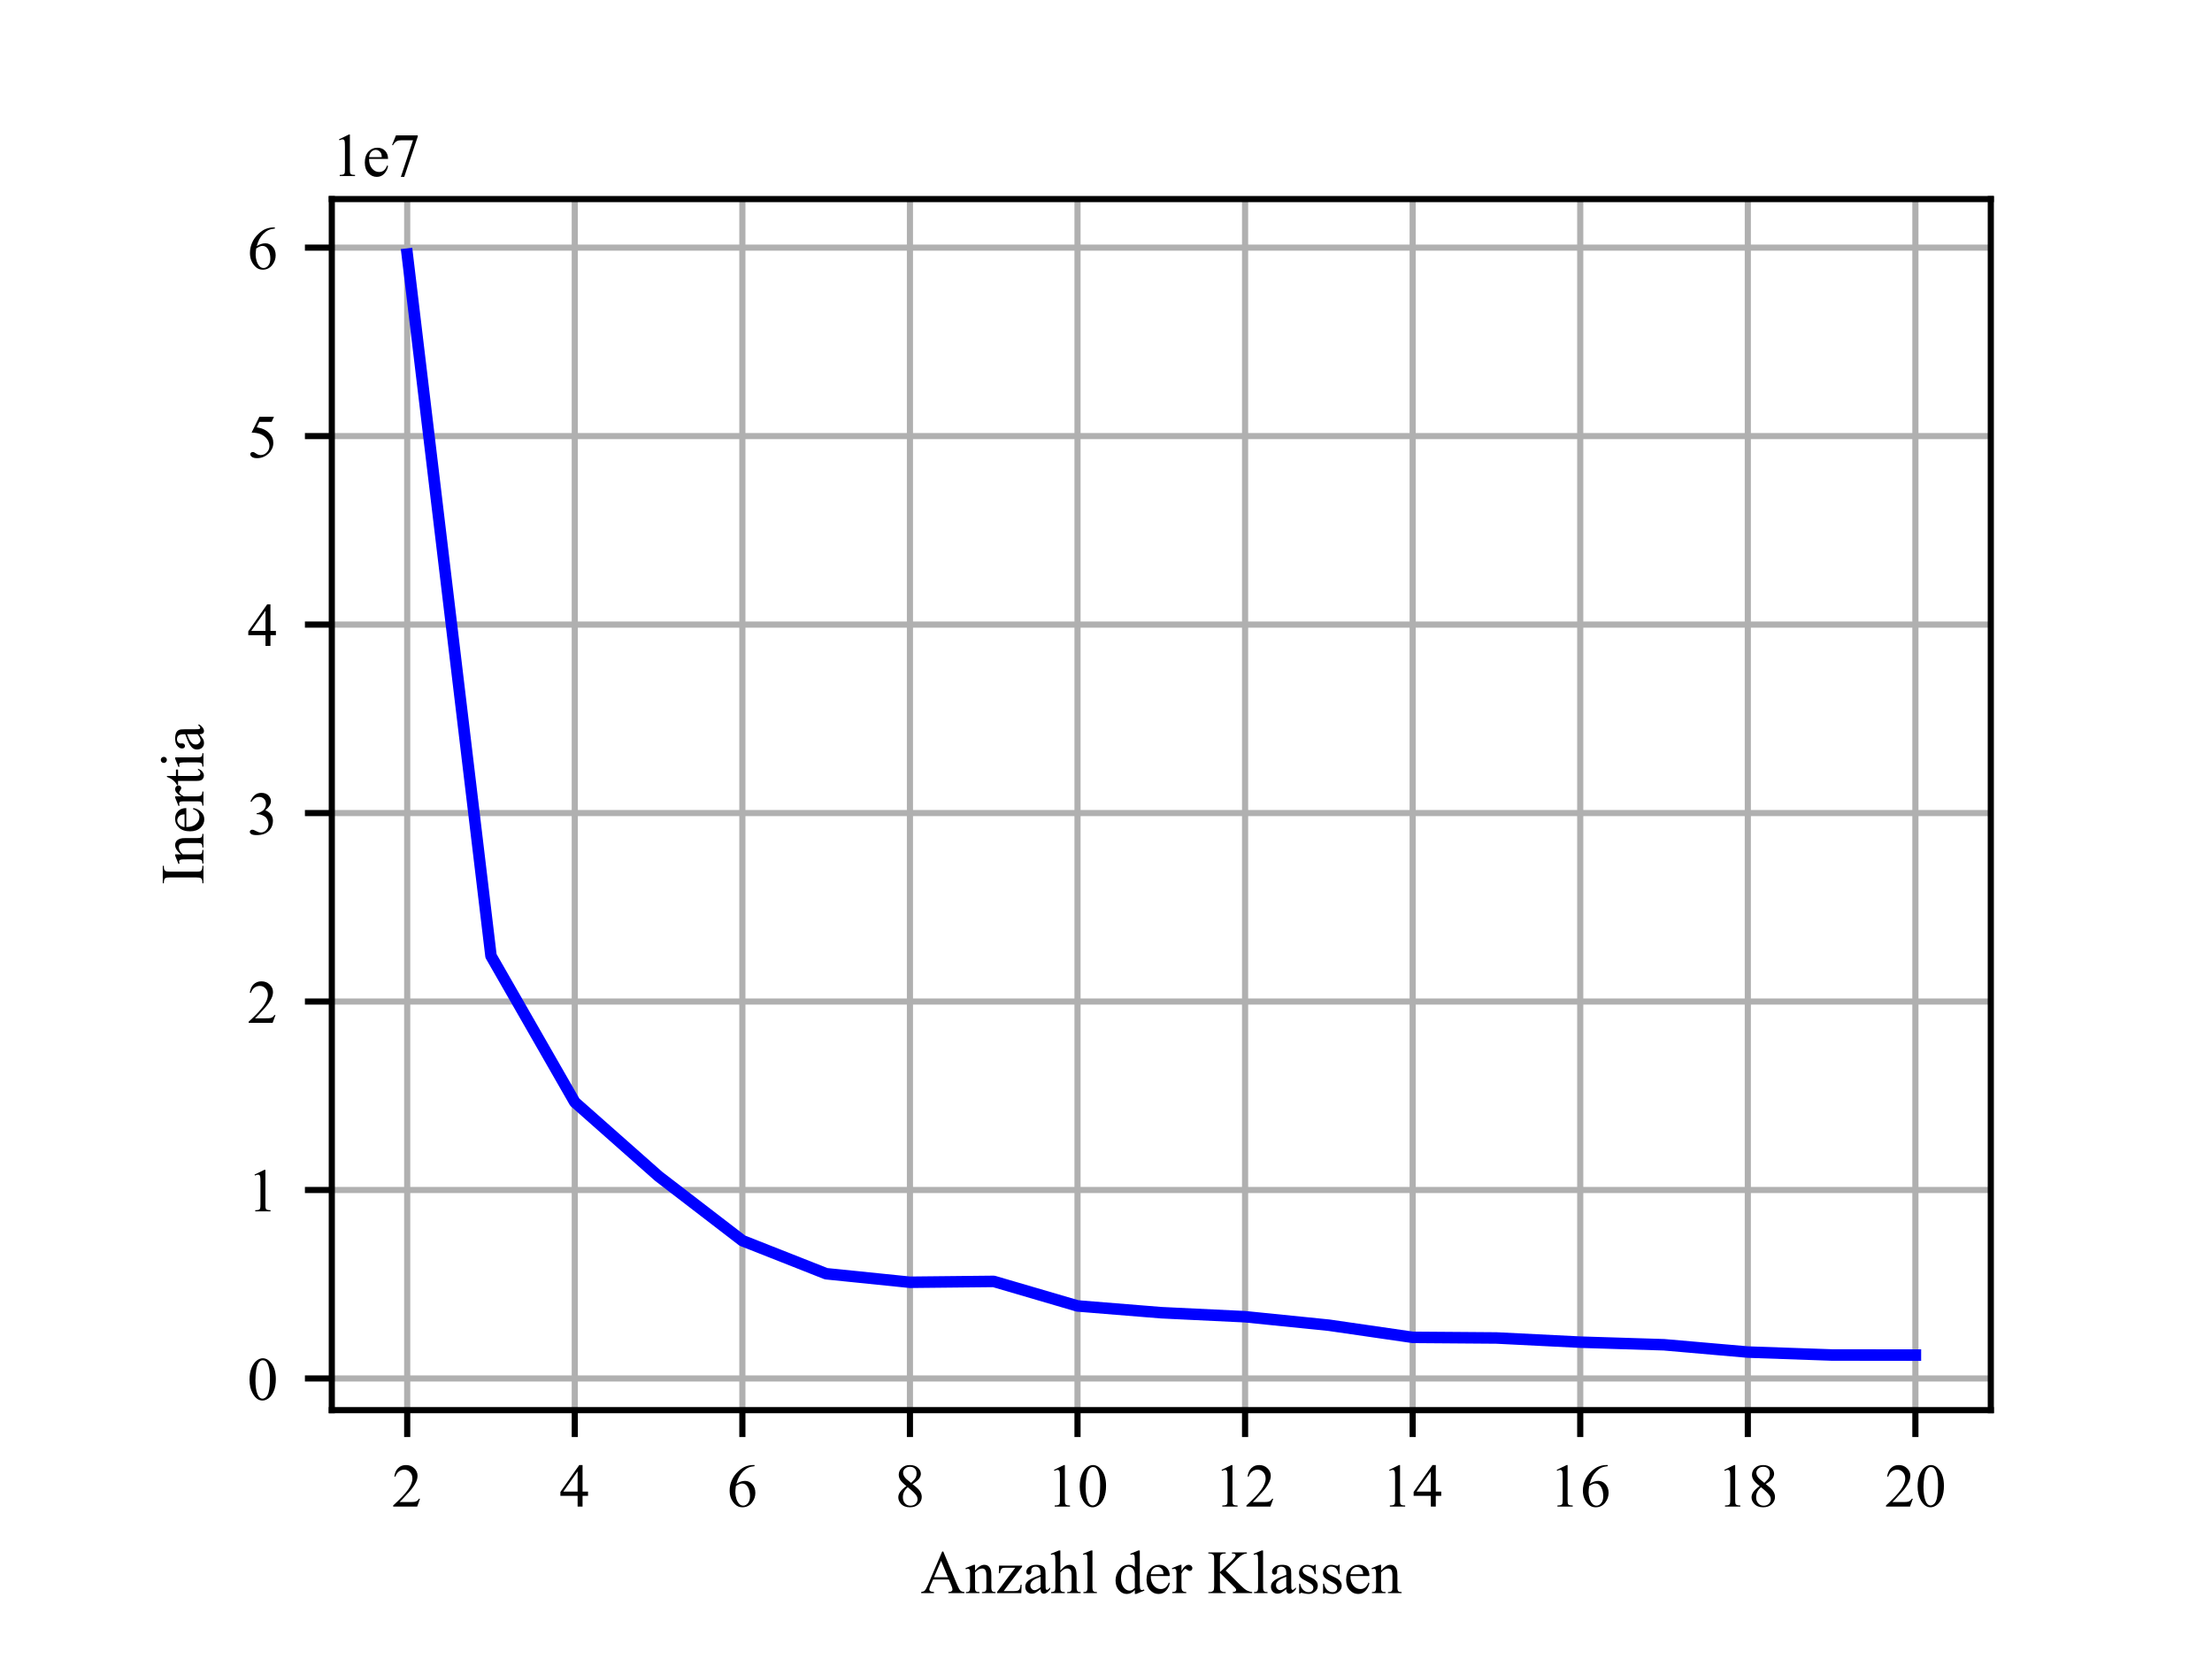
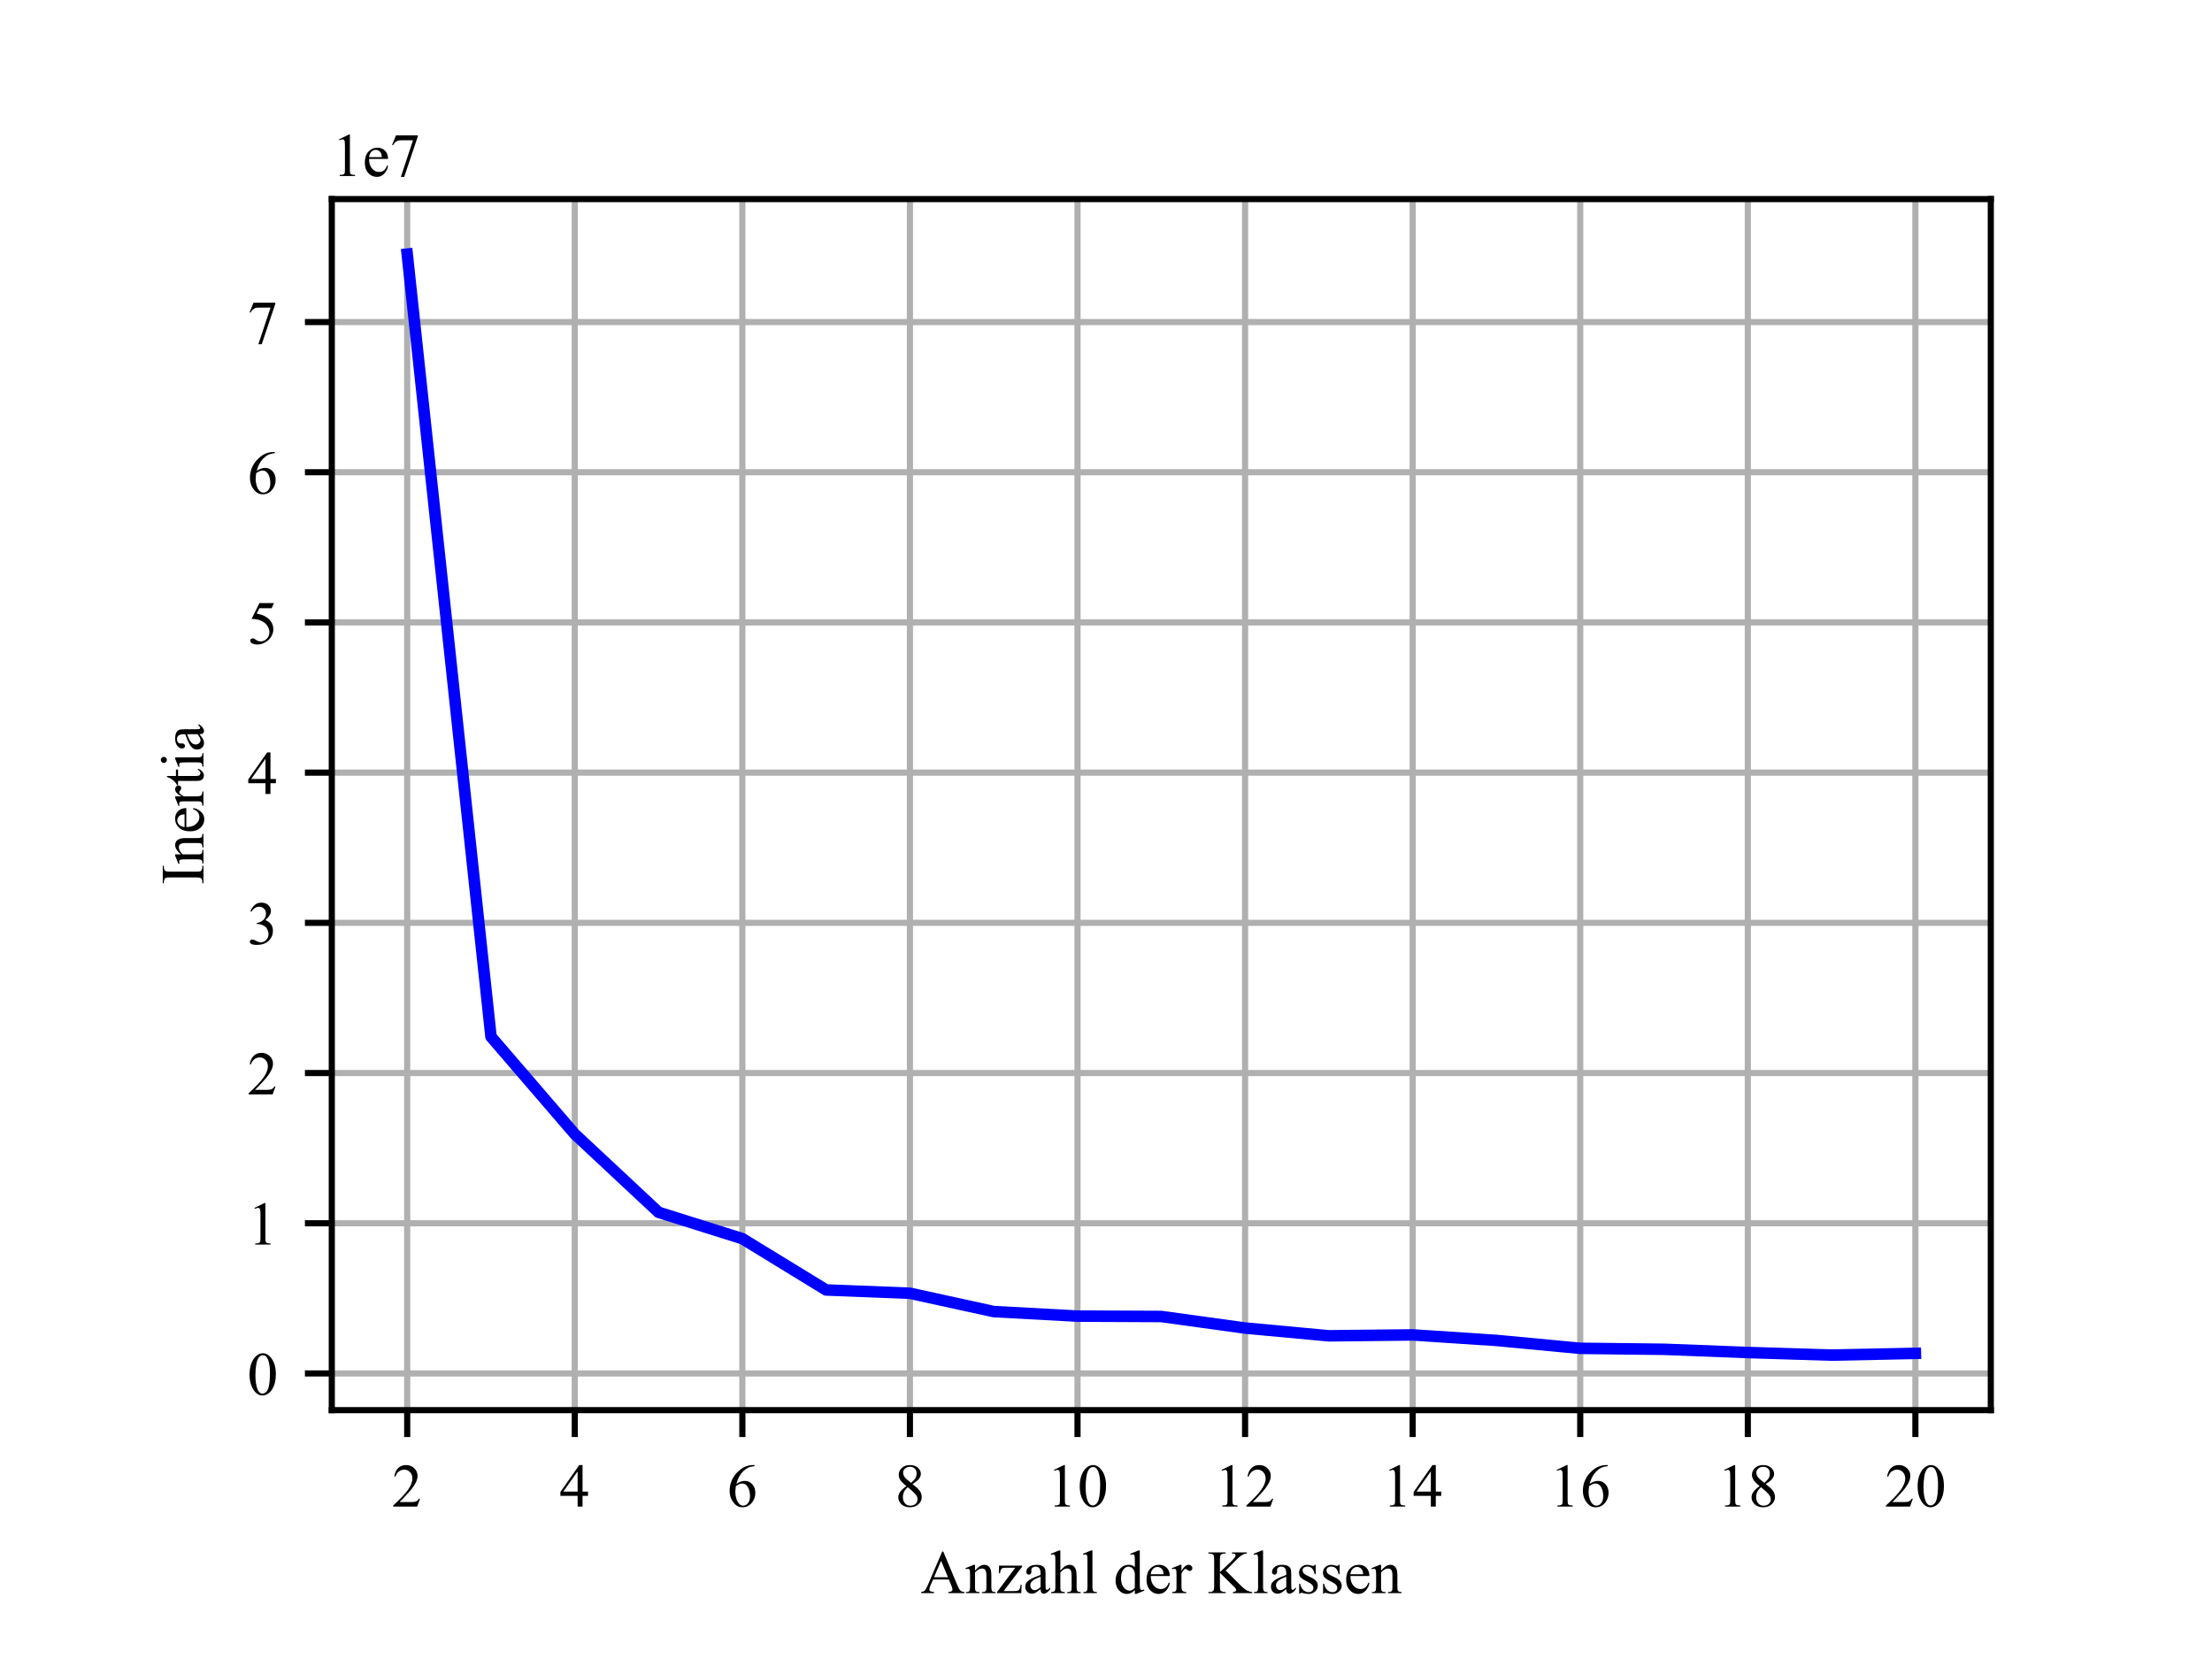
<svg xmlns="http://www.w3.org/2000/svg" xmlns:xlink="http://www.w3.org/1999/xlink" width="288pt" height="216pt" viewBox="0 0 288 216" version="1.1">
  <defs>
    <style type="text/css">*{stroke-linejoin: round; stroke-linecap: butt}</style>
  </defs>
  <g id="figure_1">
    <g id="patch_1">
      <path d="M 0 216  L 288 216  L 288 0  L 0 0  z " style="fill: #ffffff" />
    </g>
    <g id="axes_1">
      <g id="patch_2">
        <path d="M 43.2 183.6  L 259.2 183.6  L 259.2 25.92  L 43.2 25.92  z " style="fill: #ffffff" />
      </g>
      <g id="matplotlib.axis_1">
        <g id="xtick_1">
          <g id="line2d_1">
-             <path d="M 53.018 183.6  L 53.018 25.92  " clip-path="url(#p142c257c98)" style="fill: none; stroke: #b0b0b0; stroke-width: 0.8; stroke-linecap: square" />
+             <path d="M 53.018 183.6  L 53.018 25.92  " clip-path="url(#p8ba988b5c8)" style="fill: none; stroke: #b0b0b0; stroke-width: 0.8; stroke-linecap: square" />
          </g>
          <g id="line2d_2">
            <defs>
-               <path id="m8df68fc82c" d="M 0 0  L 0 3.5  " style="stroke: #000000; stroke-width: 0.8" />
+               <path id="m89a2fcc511" d="M 0 0  L 0 3.5  " style="stroke: #000000; stroke-width: 0.8" />
            </defs>
            <g>
-               <use xlink:href="#m8df68fc82c" x="53.018" y="183.6" style="stroke: #000000; stroke-width: 0.8" />
+               <use xlink:href="#m89a2fcc511" x="53.018" y="183.6" style="stroke: #000000; stroke-width: 0.8" />
            </g>
          </g>
          <g id="text_1">
            <g transform="translate(51.01818 196.155) scale(0.08 -0.08)">
              <defs>
                <path id="TimesNewRomanPSMT-32" d="M 2934 816  L 2638 0  L 138 0  L 138 116  Q 1241 1122 1691 1759  Q 2141 2397 2141 2925  Q 2141 3328 1894 3587  Q 1647 3847 1303 3847  Q 991 3847 742 3664  Q 494 3481 375 3128  L 259 3128  Q 338 3706 661 4015  Q 984 4325 1469 4325  Q 1984 4325 2329 3994  Q 2675 3663 2675 3213  Q 2675 2891 2525 2569  Q 2294 2063 1775 1497  Q 997 647 803 472  L 1909 472  Q 2247 472 2383 497  Q 2519 522 2628 598  Q 2738 675 2819 816  L 2934 816  z " transform="scale(0.015625)" />
              </defs>
              <use xlink:href="#TimesNewRomanPSMT-32" />
            </g>
          </g>
        </g>
        <g id="xtick_2">
          <g id="line2d_3">
-             <path d="M 74.836 183.6  L 74.836 25.92  " clip-path="url(#p142c257c98)" style="fill: none; stroke: #b0b0b0; stroke-width: 0.8; stroke-linecap: square" />
+             <path d="M 74.836 183.6  L 74.836 25.92  " clip-path="url(#p8ba988b5c8)" style="fill: none; stroke: #b0b0b0; stroke-width: 0.8; stroke-linecap: square" />
          </g>
          <g id="line2d_4">
            <g>
-               <use xlink:href="#m8df68fc82c" x="74.836" y="183.6" style="stroke: #000000; stroke-width: 0.8" />
+               <use xlink:href="#m89a2fcc511" x="74.836" y="183.6" style="stroke: #000000; stroke-width: 0.8" />
            </g>
          </g>
          <g id="text_2">
            <g transform="translate(72.83636 196.155) scale(0.08 -0.08)">
              <defs>
                <path id="TimesNewRomanPSMT-34" d="M 2978 1563  L 2978 1119  L 2409 1119  L 2409 0  L 1894 0  L 1894 1119  L 100 1119  L 100 1519  L 2066 4325  L 2409 4325  L 2409 1563  L 2978 1563  z M 1894 1563  L 1894 3666  L 406 1563  L 1894 1563  z " transform="scale(0.015625)" />
              </defs>
              <use xlink:href="#TimesNewRomanPSMT-34" />
            </g>
          </g>
        </g>
        <g id="xtick_3">
          <g id="line2d_5">
-             <path d="M 96.655 183.6  L 96.655 25.92  " clip-path="url(#p142c257c98)" style="fill: none; stroke: #b0b0b0; stroke-width: 0.8; stroke-linecap: square" />
+             <path d="M 96.655 183.6  L 96.655 25.92  " clip-path="url(#p8ba988b5c8)" style="fill: none; stroke: #b0b0b0; stroke-width: 0.8; stroke-linecap: square" />
          </g>
          <g id="line2d_6">
            <g>
-               <use xlink:href="#m8df68fc82c" x="96.655" y="183.6" style="stroke: #000000; stroke-width: 0.8" />
+               <use xlink:href="#m89a2fcc511" x="96.655" y="183.6" style="stroke: #000000; stroke-width: 0.8" />
            </g>
          </g>
          <g id="text_3">
            <g transform="translate(94.65454 196.155) scale(0.08 -0.08)">
              <defs>
                <path id="TimesNewRomanPSMT-36" d="M 2869 4325  L 2869 4209  Q 2456 4169 2195 4045  Q 1934 3922 1679 3669  Q 1425 3416 1258 3105  Q 1091 2794 978 2366  Q 1428 2675 1881 2675  Q 2316 2675 2634 2325  Q 2953 1975 2953 1425  Q 2953 894 2631 456  Q 2244 -75 1606 -75  Q 1172 -75 869 213  Q 275 772 275 1663  Q 275 2231 503 2743  Q 731 3256 1154 3653  Q 1578 4050 1965 4187  Q 2353 4325 2688 4325  L 2869 4325  z M 925 2138  Q 869 1716 869 1456  Q 869 1156 980 804  Q 1091 453 1309 247  Q 1469 100 1697 100  Q 1969 100 2183 356  Q 2397 613 2397 1088  Q 2397 1622 2184 2012  Q 1972 2403 1581 2403  Q 1463 2403 1327 2353  Q 1191 2303 925 2138  z " transform="scale(0.015625)" />
              </defs>
              <use xlink:href="#TimesNewRomanPSMT-36" />
            </g>
          </g>
        </g>
        <g id="xtick_4">
          <g id="line2d_7">
-             <path d="M 118.473 183.6  L 118.473 25.92  " clip-path="url(#p142c257c98)" style="fill: none; stroke: #b0b0b0; stroke-width: 0.8; stroke-linecap: square" />
+             <path d="M 118.473 183.6  L 118.473 25.92  " clip-path="url(#p8ba988b5c8)" style="fill: none; stroke: #b0b0b0; stroke-width: 0.8; stroke-linecap: square" />
          </g>
          <g id="line2d_8">
            <g>
-               <use xlink:href="#m8df68fc82c" x="118.473" y="183.6" style="stroke: #000000; stroke-width: 0.8" />
+               <use xlink:href="#m89a2fcc511" x="118.473" y="183.6" style="stroke: #000000; stroke-width: 0.8" />
            </g>
          </g>
          <g id="text_4">
            <g transform="translate(116.4727 196.155) scale(0.08 -0.08)">
              <defs>
                <path id="TimesNewRomanPSMT-38" d="M 1228 2134  Q 725 2547 579 2797  Q 434 3047 434 3316  Q 434 3728 753 4026  Q 1072 4325 1600 4325  Q 2113 4325 2425 4047  Q 2738 3769 2738 3413  Q 2738 3175 2569 2928  Q 2400 2681 1866 2347  Q 2416 1922 2594 1678  Q 2831 1359 2831 1006  Q 2831 559 2490 242  Q 2150 -75 1597 -75  Q 994 -75 656 303  Q 388 606 388 966  Q 388 1247 577 1523  Q 766 1800 1228 2134  z M 1719 2469  Q 2094 2806 2194 3001  Q 2294 3197 2294 3444  Q 2294 3772 2109 3958  Q 1925 4144 1606 4144  Q 1288 4144 1088 3959  Q 888 3775 888 3528  Q 888 3366 970 3203  Q 1053 3041 1206 2894  L 1719 2469  z M 1375 2016  Q 1116 1797 991 1539  Q 866 1281 866 981  Q 866 578 1086 336  Q 1306 94 1647 94  Q 1984 94 2187 284  Q 2391 475 2391 747  Q 2391 972 2272 1150  Q 2050 1481 1375 2016  z " transform="scale(0.015625)" />
              </defs>
              <use xlink:href="#TimesNewRomanPSMT-38" />
            </g>
          </g>
        </g>
        <g id="xtick_5">
          <g id="line2d_9">
-             <path d="M 140.291 183.6  L 140.291 25.92  " clip-path="url(#p142c257c98)" style="fill: none; stroke: #b0b0b0; stroke-width: 0.8; stroke-linecap: square" />
+             <path d="M 140.291 183.6  L 140.291 25.92  " clip-path="url(#p8ba988b5c8)" style="fill: none; stroke: #b0b0b0; stroke-width: 0.8; stroke-linecap: square" />
          </g>
          <g id="line2d_10">
            <g>
-               <use xlink:href="#m8df68fc82c" x="140.291" y="183.6" style="stroke: #000000; stroke-width: 0.8" />
+               <use xlink:href="#m89a2fcc511" x="140.291" y="183.6" style="stroke: #000000; stroke-width: 0.8" />
            </g>
          </g>
          <g id="text_5">
            <g transform="translate(136.2909 196.155) scale(0.08 -0.08)">
              <defs>
                <path id="TimesNewRomanPSMT-31" d="M 750 3822  L 1781 4325  L 1884 4325  L 1884 747  Q 1884 391 1914 303  Q 1944 216 2037 169  Q 2131 122 2419 116  L 2419 0  L 825 0  L 825 116  Q 1125 122 1212 167  Q 1300 213 1334 289  Q 1369 366 1369 747  L 1369 3034  Q 1369 3497 1338 3628  Q 1316 3728 1258 3775  Q 1200 3822 1119 3822  Q 1003 3822 797 3725  L 750 3822  z " transform="scale(0.015625)" />
                <path id="TimesNewRomanPSMT-30" d="M 231 2094  Q 231 2819 450 3342  Q 669 3866 1031 4122  Q 1313 4325 1613 4325  Q 2100 4325 2488 3828  Q 2972 3213 2972 2159  Q 2972 1422 2759 906  Q 2547 391 2217 158  Q 1888 -75 1581 -75  Q 975 -75 572 641  Q 231 1244 231 2094  z M 844 2016  Q 844 1141 1059 588  Q 1238 122 1591 122  Q 1759 122 1940 273  Q 2122 425 2216 781  Q 2359 1319 2359 2297  Q 2359 3022 2209 3506  Q 2097 3866 1919 4016  Q 1791 4119 1609 4119  Q 1397 4119 1231 3928  Q 1006 3669 925 3112  Q 844 2556 844 2016  z " transform="scale(0.015625)" />
              </defs>
              <use xlink:href="#TimesNewRomanPSMT-31" />
              <use xlink:href="#TimesNewRomanPSMT-30" x="50" />
            </g>
          </g>
        </g>
        <g id="xtick_6">
          <g id="line2d_11">
-             <path d="M 162.109 183.6  L 162.109 25.92  " clip-path="url(#p142c257c98)" style="fill: none; stroke: #b0b0b0; stroke-width: 0.8; stroke-linecap: square" />
+             <path d="M 162.109 183.6  L 162.109 25.92  " clip-path="url(#p8ba988b5c8)" style="fill: none; stroke: #b0b0b0; stroke-width: 0.8; stroke-linecap: square" />
          </g>
          <g id="line2d_12">
            <g>
-               <use xlink:href="#m8df68fc82c" x="162.109" y="183.6" style="stroke: #000000; stroke-width: 0.8" />
+               <use xlink:href="#m89a2fcc511" x="162.109" y="183.6" style="stroke: #000000; stroke-width: 0.8" />
            </g>
          </g>
          <g id="text_6">
            <g transform="translate(158.1091 196.155) scale(0.08 -0.08)">
              <use xlink:href="#TimesNewRomanPSMT-31" />
              <use xlink:href="#TimesNewRomanPSMT-32" x="50" />
            </g>
          </g>
        </g>
        <g id="xtick_7">
          <g id="line2d_13">
-             <path d="M 183.927 183.6  L 183.927 25.92  " clip-path="url(#p142c257c98)" style="fill: none; stroke: #b0b0b0; stroke-width: 0.8; stroke-linecap: square" />
+             <path d="M 183.927 183.6  L 183.927 25.92  " clip-path="url(#p8ba988b5c8)" style="fill: none; stroke: #b0b0b0; stroke-width: 0.8; stroke-linecap: square" />
          </g>
          <g id="line2d_14">
            <g>
-               <use xlink:href="#m8df68fc82c" x="183.927" y="183.6" style="stroke: #000000; stroke-width: 0.8" />
+               <use xlink:href="#m89a2fcc511" x="183.927" y="183.6" style="stroke: #000000; stroke-width: 0.8" />
            </g>
          </g>
          <g id="text_7">
            <g transform="translate(179.9273 196.155) scale(0.08 -0.08)">
              <use xlink:href="#TimesNewRomanPSMT-31" />
              <use xlink:href="#TimesNewRomanPSMT-34" x="50" />
            </g>
          </g>
        </g>
        <g id="xtick_8">
          <g id="line2d_15">
-             <path d="M 205.745 183.6  L 205.745 25.92  " clip-path="url(#p142c257c98)" style="fill: none; stroke: #b0b0b0; stroke-width: 0.8; stroke-linecap: square" />
+             <path d="M 205.745 183.6  L 205.745 25.92  " clip-path="url(#p8ba988b5c8)" style="fill: none; stroke: #b0b0b0; stroke-width: 0.8; stroke-linecap: square" />
          </g>
          <g id="line2d_16">
            <g>
-               <use xlink:href="#m8df68fc82c" x="205.745" y="183.6" style="stroke: #000000; stroke-width: 0.8" />
+               <use xlink:href="#m89a2fcc511" x="205.745" y="183.6" style="stroke: #000000; stroke-width: 0.8" />
            </g>
          </g>
          <g id="text_8">
            <g transform="translate(201.7455 196.155) scale(0.08 -0.08)">
              <use xlink:href="#TimesNewRomanPSMT-31" />
              <use xlink:href="#TimesNewRomanPSMT-36" x="50" />
            </g>
          </g>
        </g>
        <g id="xtick_9">
          <g id="line2d_17">
-             <path d="M 227.564 183.6  L 227.564 25.92  " clip-path="url(#p142c257c98)" style="fill: none; stroke: #b0b0b0; stroke-width: 0.8; stroke-linecap: square" />
+             <path d="M 227.564 183.6  L 227.564 25.92  " clip-path="url(#p8ba988b5c8)" style="fill: none; stroke: #b0b0b0; stroke-width: 0.8; stroke-linecap: square" />
          </g>
          <g id="line2d_18">
            <g>
-               <use xlink:href="#m8df68fc82c" x="227.564" y="183.6" style="stroke: #000000; stroke-width: 0.8" />
+               <use xlink:href="#m89a2fcc511" x="227.564" y="183.6" style="stroke: #000000; stroke-width: 0.8" />
            </g>
          </g>
          <g id="text_9">
            <g transform="translate(223.5636 196.155) scale(0.08 -0.08)">
              <use xlink:href="#TimesNewRomanPSMT-31" />
              <use xlink:href="#TimesNewRomanPSMT-38" x="50" />
            </g>
          </g>
        </g>
        <g id="xtick_10">
          <g id="line2d_19">
-             <path d="M 249.382 183.6  L 249.382 25.92  " clip-path="url(#p142c257c98)" style="fill: none; stroke: #b0b0b0; stroke-width: 0.8; stroke-linecap: square" />
+             <path d="M 249.382 183.6  L 249.382 25.92  " clip-path="url(#p8ba988b5c8)" style="fill: none; stroke: #b0b0b0; stroke-width: 0.8; stroke-linecap: square" />
          </g>
          <g id="line2d_20">
            <g>
-               <use xlink:href="#m8df68fc82c" x="249.382" y="183.6" style="stroke: #000000; stroke-width: 0.8" />
+               <use xlink:href="#m89a2fcc511" x="249.382" y="183.6" style="stroke: #000000; stroke-width: 0.8" />
            </g>
          </g>
          <g id="text_10">
            <g transform="translate(245.3818 196.155) scale(0.08 -0.08)">
              <use xlink:href="#TimesNewRomanPSMT-32" />
              <use xlink:href="#TimesNewRomanPSMT-30" x="50" />
            </g>
          </g>
        </g>
        <g id="text_11">
          <g transform="translate(119.8762 207.4212) scale(0.08 -0.08)">
            <defs>
              <path id="TimesNewRomanPSMT-41" d="M 2928 1419  L 1288 1419  L 1000 750  Q 894 503 894 381  Q 894 284 986 211  Q 1078 138 1384 116  L 1384 0  L 50 0  L 50 116  Q 316 163 394 238  Q 553 388 747 847  L 2238 4334  L 2347 4334  L 3822 809  Q 4000 384 4145 257  Q 4291 131 4550 116  L 4550 0  L 2878 0  L 2878 116  Q 3131 128 3220 200  Q 3309 272 3309 375  Q 3309 513 3184 809  L 2928 1419  z M 2841 1650  L 2122 3363  L 1384 1650  L 2841 1650  z " transform="scale(0.015625)" />
              <path id="TimesNewRomanPSMT-6e" d="M 1034 2341  Q 1538 2947 1994 2947  Q 2228 2947 2397 2830  Q 2566 2713 2666 2444  Q 2734 2256 2734 1869  L 2734 647  Q 2734 375 2778 278  Q 2813 200 2889 156  Q 2966 113 3172 113  L 3172 0  L 1756 0  L 1756 113  L 1816 113  Q 2016 113 2095 173  Q 2175 234 2206 353  Q 2219 400 2219 647  L 2219 1819  Q 2219 2209 2117 2386  Q 2016 2563 1775 2563  Q 1403 2563 1034 2156  L 1034 647  Q 1034 356 1069 288  Q 1113 197 1189 155  Q 1266 113 1500 113  L 1500 0  L 84 0  L 84 113  L 147 113  Q 366 113 442 223  Q 519 334 519 647  L 519 1709  Q 519 2225 495 2337  Q 472 2450 423 2490  Q 375 2531 294 2531  Q 206 2531 84 2484  L 38 2597  L 900 2947  L 1034 2947  L 1034 2341  z " transform="scale(0.015625)" />
              <path id="TimesNewRomanPSMT-7a" d="M 2688 878  L 2653 0  L 128 0  L 128 113  L 2028 2644  L 1091 2644  Q 788 2644 694 2605  Q 600 2566 541 2456  Q 456 2300 444 2069  L 319 2069  L 338 2863  L 2738 2863  L 2738 2747  L 819 209  L 1863 209  Q 2191 209 2308 264  Q 2425 319 2497 456  Q 2547 556 2581 878  L 2688 878  z " transform="scale(0.015625)" />
              <path id="TimesNewRomanPSMT-61" d="M 1822 413  Q 1381 72 1269 19  Q 1100 -59 909 -59  Q 613 -59 420 144  Q 228 347 228 678  Q 228 888 322 1041  Q 450 1253 767 1440  Q 1084 1628 1822 1897  L 1822 2009  Q 1822 2438 1686 2597  Q 1550 2756 1291 2756  Q 1094 2756 978 2650  Q 859 2544 859 2406  L 866 2225  Q 866 2081 792 2003  Q 719 1925 600 1925  Q 484 1925 411 2006  Q 338 2088 338 2228  Q 338 2497 613 2722  Q 888 2947 1384 2947  Q 1766 2947 2009 2819  Q 2194 2722 2281 2516  Q 2338 2381 2338 1966  L 2338 994  Q 2338 584 2353 492  Q 2369 400 2405 369  Q 2441 338 2488 338  Q 2538 338 2575 359  Q 2641 400 2828 588  L 2828 413  Q 2478 -56 2159 -56  Q 2006 -56 1915 50  Q 1825 156 1822 413  z M 1822 616  L 1822 1706  Q 1350 1519 1213 1441  Q 966 1303 859 1153  Q 753 1003 753 825  Q 753 600 887 451  Q 1022 303 1197 303  Q 1434 303 1822 616  z " transform="scale(0.015625)" />
              <path id="TimesNewRomanPSMT-68" d="M 1041 4444  L 1041 2350  Q 1388 2731 1591 2839  Q 1794 2947 1997 2947  Q 2241 2947 2416 2812  Q 2591 2678 2675 2391  Q 2734 2191 2734 1659  L 2734 647  Q 2734 375 2778 275  Q 2809 200 2884 156  Q 2959 113 3159 113  L 3159 0  L 1753 0  L 1753 113  L 1819 113  Q 2019 113 2097 173  Q 2175 234 2206 353  Q 2216 403 2216 647  L 2216 1659  Q 2216 2128 2167 2275  Q 2119 2422 2012 2495  Q 1906 2569 1756 2569  Q 1603 2569 1437 2487  Q 1272 2406 1041 2159  L 1041 647  Q 1041 353 1073 281  Q 1106 209 1195 161  Q 1284 113 1503 113  L 1503 0  L 84 0  L 84 113  Q 275 113 384 172  Q 447 203 484 290  Q 522 378 522 647  L 522 3238  Q 522 3728 498 3840  Q 475 3953 426 3993  Q 378 4034 297 4034  Q 231 4034 84 3984  L 41 4094  L 897 4444  L 1041 4444  z " transform="scale(0.015625)" />
              <path id="TimesNewRomanPSMT-6c" d="M 1184 4444  L 1184 647  Q 1184 378 1223 290  Q 1263 203 1344 158  Q 1425 113 1647 113  L 1647 0  L 244 0  L 244 113  Q 441 113 512 153  Q 584 194 625 287  Q 666 381 666 647  L 666 3247  Q 666 3731 644 3842  Q 622 3953 573 3993  Q 525 4034 450 4034  Q 369 4034 244 3984  L 191 4094  L 1044 4444  L 1184 4444  z " transform="scale(0.015625)" />
              <path id="TimesNewRomanPSMT-20" transform="scale(0.015625)" />
              <path id="TimesNewRomanPSMT-64" d="M 2222 322  Q 2013 103 1813 7  Q 1613 -88 1381 -88  Q 913 -88 563 304  Q 213 697 213 1313  Q 213 1928 600 2439  Q 988 2950 1597 2950  Q 1975 2950 2222 2709  L 2222 3238  Q 2222 3728 2198 3840  Q 2175 3953 2125 3993  Q 2075 4034 2000 4034  Q 1919 4034 1784 3984  L 1744 4094  L 2597 4444  L 2738 4444  L 2738 1134  Q 2738 631 2761 520  Q 2784 409 2836 365  Q 2888 322 2956 322  Q 3041 322 3181 375  L 3216 266  L 2366 -88  L 2222 -88  L 2222 322  z M 2222 541  L 2222 2016  Q 2203 2228 2109 2403  Q 2016 2578 1861 2667  Q 1706 2756 1559 2756  Q 1284 2756 1069 2509  Q 784 2184 784 1559  Q 784 928 1059 592  Q 1334 256 1672 256  Q 1956 256 2222 541  z " transform="scale(0.015625)" />
              <path id="TimesNewRomanPSMT-65" d="M 681 1784  Q 678 1147 991 784  Q 1303 422 1725 422  Q 2006 422 2214 576  Q 2422 731 2563 1106  L 2659 1044  Q 2594 616 2278 264  Q 1963 -88 1488 -88  Q 972 -88 605 314  Q 238 716 238 1394  Q 238 2128 614 2539  Q 991 2950 1559 2950  Q 2041 2950 2350 2633  Q 2659 2316 2659 1784  L 681 1784  z M 681 1966  L 2006 1966  Q 1991 2241 1941 2353  Q 1863 2528 1708 2628  Q 1553 2728 1384 2728  Q 1125 2728 920 2526  Q 716 2325 681 1966  z " transform="scale(0.015625)" />
              <path id="TimesNewRomanPSMT-72" d="M 1038 2947  L 1038 2303  Q 1397 2947 1775 2947  Q 1947 2947 2059 2842  Q 2172 2738 2172 2600  Q 2172 2478 2090 2393  Q 2009 2309 1897 2309  Q 1788 2309 1652 2417  Q 1516 2525 1450 2525  Q 1394 2525 1328 2463  Q 1188 2334 1038 2041  L 1038 669  Q 1038 431 1097 309  Q 1138 225 1241 169  Q 1344 113 1538 113  L 1538 0  L 72 0  L 72 113  Q 291 113 397 181  Q 475 231 506 341  Q 522 394 522 644  L 522 1753  Q 522 2253 501 2348  Q 481 2444 426 2487  Q 372 2531 291 2531  Q 194 2531 72 2484  L 41 2597  L 906 2947  L 1038 2947  z " transform="scale(0.015625)" />
              <path id="TimesNewRomanPSMT-4b" d="M 1913 2350  L 3475 797  Q 3859 413 4131 273  Q 4403 134 4675 116  L 4675 0  L 2659 0  L 2659 116  Q 2841 116 2920 177  Q 3000 238 3000 313  Q 3000 388 2970 447  Q 2941 506 2775 669  L 1313 2116  L 1313 750  Q 1313 428 1353 325  Q 1384 247 1484 191  Q 1619 116 1769 116  L 1913 116  L 1913 0  L 106 0  L 106 116  L 256 116  Q 519 116 638 269  Q 713 369 713 750  L 713 3488  Q 713 3809 672 3916  Q 641 3991 544 4047  Q 406 4122 256 4122  L 106 4122  L 106 4238  L 1913 4238  L 1913 4122  L 1769 4122  Q 1622 4122 1484 4050  Q 1388 4000 1350 3900  Q 1313 3800 1313 3488  L 1313 2191  Q 1375 2250 1741 2588  Q 2669 3438 2863 3722  Q 2947 3847 2947 3941  Q 2947 4013 2881 4067  Q 2816 4122 2659 4122  L 2563 4122  L 2563 4238  L 4119 4238  L 4119 4122  Q 3981 4119 3868 4084  Q 3756 4050 3593 3951  Q 3431 3853 3194 3634  Q 3125 3572 2559 2994  L 1913 2350  z " transform="scale(0.015625)" />
              <path id="TimesNewRomanPSMT-73" d="M 2050 2947  L 2050 1972  L 1947 1972  Q 1828 2431 1642 2597  Q 1456 2763 1169 2763  Q 950 2763 815 2647  Q 681 2531 681 2391  Q 681 2216 781 2091  Q 878 1963 1175 1819  L 1631 1597  Q 2266 1288 2266 781  Q 2266 391 1970 151  Q 1675 -88 1309 -88  Q 1047 -88 709 6  Q 606 38 541 38  Q 469 38 428 -44  L 325 -44  L 325 978  L 428 978  Q 516 541 762 319  Q 1009 97 1316 97  Q 1531 97 1667 223  Q 1803 350 1803 528  Q 1803 744 1651 891  Q 1500 1038 1047 1263  Q 594 1488 453 1669  Q 313 1847 313 2119  Q 313 2472 555 2709  Q 797 2947 1181 2947  Q 1350 2947 1591 2875  Q 1750 2828 1803 2828  Q 1853 2828 1881 2850  Q 1909 2872 1947 2947  L 2050 2947  z " transform="scale(0.015625)" />
            </defs>
            <use xlink:href="#TimesNewRomanPSMT-41" />
            <use xlink:href="#TimesNewRomanPSMT-6e" x="72.217" />
            <use xlink:href="#TimesNewRomanPSMT-7a" x="122.217" />
            <use xlink:href="#TimesNewRomanPSMT-61" x="166.602" />
            <use xlink:href="#TimesNewRomanPSMT-68" x="210.986" />
            <use xlink:href="#TimesNewRomanPSMT-6c" x="260.986" />
            <use xlink:href="#TimesNewRomanPSMT-20" x="288.77" />
            <use xlink:href="#TimesNewRomanPSMT-64" x="313.77" />
            <use xlink:href="#TimesNewRomanPSMT-65" x="363.77" />
            <use xlink:href="#TimesNewRomanPSMT-72" x="408.154" />
            <use xlink:href="#TimesNewRomanPSMT-20" x="441.455" />
            <use xlink:href="#TimesNewRomanPSMT-4b" x="466.455" />
            <use xlink:href="#TimesNewRomanPSMT-6c" x="538.672" />
            <use xlink:href="#TimesNewRomanPSMT-61" x="566.455" />
            <use xlink:href="#TimesNewRomanPSMT-73" x="610.84" />
            <use xlink:href="#TimesNewRomanPSMT-73" x="649.756" />
            <use xlink:href="#TimesNewRomanPSMT-65" x="688.672" />
            <use xlink:href="#TimesNewRomanPSMT-6e" x="733.057" />
          </g>
        </g>
      </g>
      <g id="matplotlib.axis_2">
        <g id="ytick_1">
          <g id="line2d_21">
-             <path d="M 43.2 179.474  L 259.2 179.474  " clip-path="url(#p142c257c98)" style="fill: none; stroke: #b0b0b0; stroke-width: 0.8; stroke-linecap: square" />
+             <path d="M 43.2 178.82  L 259.2 178.82  " clip-path="url(#p8ba988b5c8)" style="fill: none; stroke: #b0b0b0; stroke-width: 0.8; stroke-linecap: square" />
          </g>
          <g id="line2d_22">
            <defs>
-               <path id="mc1dbf088b9" d="M 0 0  L -3.5 0  " style="stroke: #000000; stroke-width: 0.8" />
+               <path id="mda99c0a2d0" d="M 0 0  L -3.5 0  " style="stroke: #000000; stroke-width: 0.8" />
            </defs>
            <g>
-               <use xlink:href="#mc1dbf088b9" x="43.2" y="179.474" style="stroke: #000000; stroke-width: 0.8" />
+               <use xlink:href="#mda99c0a2d0" x="43.2" y="178.82" style="stroke: #000000; stroke-width: 0.8" />
            </g>
          </g>
          <g id="text_12">
-             <g transform="translate(32.2 182.2518) scale(0.08 -0.08)">
+             <g transform="translate(32.2 181.598) scale(0.08 -0.08)">
              <use xlink:href="#TimesNewRomanPSMT-30" />
            </g>
          </g>
        </g>
        <g id="ytick_2">
          <g id="line2d_23">
-             <path d="M 43.2 154.936  L 259.2 154.936  " clip-path="url(#p142c257c98)" style="fill: none; stroke: #b0b0b0; stroke-width: 0.8; stroke-linecap: square" />
+             <path d="M 43.2 159.265  L 259.2 159.265  " clip-path="url(#p8ba988b5c8)" style="fill: none; stroke: #b0b0b0; stroke-width: 0.8; stroke-linecap: square" />
          </g>
          <g id="line2d_24">
            <g>
-               <use xlink:href="#mc1dbf088b9" x="43.2" y="154.936" style="stroke: #000000; stroke-width: 0.8" />
+               <use xlink:href="#mda99c0a2d0" x="43.2" y="159.265" style="stroke: #000000; stroke-width: 0.8" />
            </g>
          </g>
          <g id="text_13">
-             <g transform="translate(32.2 157.7131) scale(0.08 -0.08)">
+             <g transform="translate(32.2 162.0422) scale(0.08 -0.08)">
              <use xlink:href="#TimesNewRomanPSMT-31" />
            </g>
          </g>
        </g>
        <g id="ytick_3">
          <g id="line2d_25">
-             <path d="M 43.2 130.397  L 259.2 130.397  " clip-path="url(#p142c257c98)" style="fill: none; stroke: #b0b0b0; stroke-width: 0.8; stroke-linecap: square" />
+             <path d="M 43.2 139.709  L 259.2 139.709  " clip-path="url(#p8ba988b5c8)" style="fill: none; stroke: #b0b0b0; stroke-width: 0.8; stroke-linecap: square" />
          </g>
          <g id="line2d_26">
            <g>
-               <use xlink:href="#mc1dbf088b9" x="43.2" y="130.397" style="stroke: #000000; stroke-width: 0.8" />
+               <use xlink:href="#mda99c0a2d0" x="43.2" y="139.709" style="stroke: #000000; stroke-width: 0.8" />
            </g>
          </g>
          <g id="text_14">
-             <g transform="translate(32.2 133.1744) scale(0.08 -0.08)">
+             <g transform="translate(32.2 142.4864) scale(0.08 -0.08)">
              <use xlink:href="#TimesNewRomanPSMT-32" />
            </g>
          </g>
        </g>
        <g id="ytick_4">
          <g id="line2d_27">
-             <path d="M 43.2 105.858  L 259.2 105.858  " clip-path="url(#p142c257c98)" style="fill: none; stroke: #b0b0b0; stroke-width: 0.8; stroke-linecap: square" />
+             <path d="M 43.2 120.153  L 259.2 120.153  " clip-path="url(#p8ba988b5c8)" style="fill: none; stroke: #b0b0b0; stroke-width: 0.8; stroke-linecap: square" />
          </g>
          <g id="line2d_28">
            <g>
-               <use xlink:href="#mc1dbf088b9" x="43.2" y="105.858" style="stroke: #000000; stroke-width: 0.8" />
+               <use xlink:href="#mda99c0a2d0" x="43.2" y="120.153" style="stroke: #000000; stroke-width: 0.8" />
            </g>
          </g>
          <g id="text_15">
-             <g transform="translate(32.2 108.6357) scale(0.08 -0.08)">
+             <g transform="translate(32.2 122.9307) scale(0.08 -0.08)">
              <defs>
                <path id="TimesNewRomanPSMT-33" d="M 325 3431  Q 506 3859 782 4092  Q 1059 4325 1472 4325  Q 1981 4325 2253 3994  Q 2459 3747 2459 3466  Q 2459 3003 1878 2509  Q 2269 2356 2469 2072  Q 2669 1788 2669 1403  Q 2669 853 2319 450  Q 1863 -75 997 -75  Q 569 -75 414 31  Q 259 138 259 259  Q 259 350 332 419  Q 406 488 509 488  Q 588 488 669 463  Q 722 447 909 348  Q 1097 250 1169 231  Q 1284 197 1416 197  Q 1734 197 1970 444  Q 2206 691 2206 1028  Q 2206 1275 2097 1509  Q 2016 1684 1919 1775  Q 1784 1900 1550 2001  Q 1316 2103 1072 2103  L 972 2103  L 972 2197  Q 1219 2228 1467 2375  Q 1716 2522 1828 2728  Q 1941 2934 1941 3181  Q 1941 3503 1739 3701  Q 1538 3900 1238 3900  Q 753 3900 428 3381  L 325 3431  z " transform="scale(0.015625)" />
              </defs>
              <use xlink:href="#TimesNewRomanPSMT-33" />
            </g>
          </g>
        </g>
        <g id="ytick_5">
          <g id="line2d_29">
-             <path d="M 43.2 81.32  L 259.2 81.32  " clip-path="url(#p142c257c98)" style="fill: none; stroke: #b0b0b0; stroke-width: 0.8; stroke-linecap: square" />
+             <path d="M 43.2 100.597  L 259.2 100.597  " clip-path="url(#p8ba988b5c8)" style="fill: none; stroke: #b0b0b0; stroke-width: 0.8; stroke-linecap: square" />
          </g>
          <g id="line2d_30">
            <g>
-               <use xlink:href="#mc1dbf088b9" x="43.2" y="81.32" style="stroke: #000000; stroke-width: 0.8" />
+               <use xlink:href="#mda99c0a2d0" x="43.2" y="100.597" style="stroke: #000000; stroke-width: 0.8" />
            </g>
          </g>
          <g id="text_16">
-             <g transform="translate(32.2 84.09701) scale(0.08 -0.08)">
+             <g transform="translate(32.2 103.3749) scale(0.08 -0.08)">
              <use xlink:href="#TimesNewRomanPSMT-34" />
            </g>
          </g>
        </g>
        <g id="ytick_6">
          <g id="line2d_31">
-             <path d="M 43.2 56.781  L 259.2 56.781  " clip-path="url(#p142c257c98)" style="fill: none; stroke: #b0b0b0; stroke-width: 0.8; stroke-linecap: square" />
+             <path d="M 43.2 81.042  L 259.2 81.042  " clip-path="url(#p8ba988b5c8)" style="fill: none; stroke: #b0b0b0; stroke-width: 0.8; stroke-linecap: square" />
          </g>
          <g id="line2d_32">
            <g>
-               <use xlink:href="#mc1dbf088b9" x="43.2" y="56.781" style="stroke: #000000; stroke-width: 0.8" />
+               <use xlink:href="#mda99c0a2d0" x="43.2" y="81.042" style="stroke: #000000; stroke-width: 0.8" />
            </g>
          </g>
          <g id="text_17">
-             <g transform="translate(32.2 59.55831) scale(0.08 -0.08)">
+             <g transform="translate(32.2 83.81912) scale(0.08 -0.08)">
              <defs>
                <path id="TimesNewRomanPSMT-35" d="M 2778 4238  L 2534 3706  L 1259 3706  L 981 3138  Q 1809 3016 2294 2522  Q 2709 2097 2709 1522  Q 2709 1188 2573 903  Q 2438 619 2231 419  Q 2025 219 1772 97  Q 1413 -75 1034 -75  Q 653 -75 479 54  Q 306 184 306 341  Q 306 428 378 495  Q 450 563 559 563  Q 641 563 702 538  Q 763 513 909 409  Q 1144 247 1384 247  Q 1750 247 2026 523  Q 2303 800 2303 1197  Q 2303 1581 2056 1914  Q 1809 2247 1375 2428  Q 1034 2569 447 2591  L 1259 4238  L 2778 4238  z " transform="scale(0.015625)" />
              </defs>
              <use xlink:href="#TimesNewRomanPSMT-35" />
            </g>
          </g>
        </g>
        <g id="ytick_7">
          <g id="line2d_33">
-             <path d="M 43.2 32.242  L 259.2 32.242  " clip-path="url(#p142c257c98)" style="fill: none; stroke: #b0b0b0; stroke-width: 0.8; stroke-linecap: square" />
+             <path d="M 43.2 61.486  L 259.2 61.486  " clip-path="url(#p8ba988b5c8)" style="fill: none; stroke: #b0b0b0; stroke-width: 0.8; stroke-linecap: square" />
          </g>
          <g id="line2d_34">
            <g>
-               <use xlink:href="#mc1dbf088b9" x="43.2" y="32.242" style="stroke: #000000; stroke-width: 0.8" />
+               <use xlink:href="#mda99c0a2d0" x="43.2" y="61.486" style="stroke: #000000; stroke-width: 0.8" />
            </g>
          </g>
          <g id="text_18">
-             <g transform="translate(32.2 35.01961) scale(0.08 -0.08)">
+             <g transform="translate(32.2 64.26335) scale(0.08 -0.08)">
              <use xlink:href="#TimesNewRomanPSMT-36" />
            </g>
          </g>
        </g>
-         <g id="text_19">
+         <g id="ytick_8">
+           <g id="line2d_35">
+             <path d="M 43.2 41.93  L 259.2 41.93  " clip-path="url(#p8ba988b5c8)" style="fill: none; stroke: #b0b0b0; stroke-width: 0.8; stroke-linecap: square" />
+           </g>
+           <g id="line2d_36">
+             <g>
+               <use xlink:href="#mda99c0a2d0" x="43.2" y="41.93" style="stroke: #000000; stroke-width: 0.8" />
+             </g>
+           </g>
+           <g id="text_19">
+             <g transform="translate(32.2 44.70757) scale(0.08 -0.08)">
+               <defs>
+                 <path id="TimesNewRomanPSMT-37" d="M 644 4238  L 2916 4238  L 2916 4119  L 1503 -88  L 1153 -88  L 2419 3728  L 1253 3728  Q 900 3728 750 3644  Q 488 3500 328 3200  L 238 3234  L 644 4238  z " transform="scale(0.015625)" />
+               </defs>
+               <use xlink:href="#TimesNewRomanPSMT-37" />
+             </g>
+           </g>
+         </g>
+         <g id="text_20">
          <g transform="translate(26.48875 115.1975) rotate(-90) scale(0.08 -0.08)">
            <defs>
              <path id="TimesNewRomanPSMT-49" d="M 1975 116  L 1975 0  L 159 0  L 159 116  L 309 116  Q 572 116 691 269  Q 766 369 766 750  L 766 3488  Q 766 3809 725 3913  Q 694 3991 597 4047  Q 459 4122 309 4122  L 159 4122  L 159 4238  L 1975 4238  L 1975 4122  L 1822 4122  Q 1563 4122 1444 3969  Q 1366 3869 1366 3488  L 1366 750  Q 1366 428 1406 325  Q 1438 247 1538 191  Q 1672 116 1822 116  L 1975 116  z " transform="scale(0.015625)" />
              <path id="TimesNewRomanPSMT-74" d="M 1031 3803  L 1031 2863  L 1700 2863  L 1700 2644  L 1031 2644  L 1031 788  Q 1031 509 1111 412  Q 1191 316 1316 316  Q 1419 316 1516 380  Q 1613 444 1666 569  L 1788 569  Q 1678 263 1478 108  Q 1278 -47 1066 -47  Q 922 -47 784 33  Q 647 113 581 261  Q 516 409 516 719  L 516 2644  L 63 2644  L 63 2747  Q 234 2816 414 2980  Q 594 3144 734 3369  Q 806 3488 934 3803  L 1031 3803  z " transform="scale(0.015625)" />
              <path id="TimesNewRomanPSMT-69" d="M 928 4444  Q 1059 4444 1151 4351  Q 1244 4259 1244 4128  Q 1244 3997 1151 3903  Q 1059 3809 928 3809  Q 797 3809 703 3903  Q 609 3997 609 4128  Q 609 4259 701 4351  Q 794 4444 928 4444  z M 1188 2947  L 1188 647  Q 1188 378 1227 289  Q 1266 200 1342 156  Q 1419 113 1622 113  L 1622 0  L 231 0  L 231 113  Q 441 113 512 153  Q 584 194 626 287  Q 669 381 669 647  L 669 1750  Q 669 2216 641 2353  Q 619 2453 572 2492  Q 525 2531 444 2531  Q 356 2531 231 2484  L 188 2597  L 1050 2947  L 1188 2947  z " transform="scale(0.015625)" />
            </defs>
            <use xlink:href="#TimesNewRomanPSMT-49" />
            <use xlink:href="#TimesNewRomanPSMT-6e" x="33.301" />
            <use xlink:href="#TimesNewRomanPSMT-65" x="83.301" />
            <use xlink:href="#TimesNewRomanPSMT-72" x="127.686" />
            <use xlink:href="#TimesNewRomanPSMT-74" x="160.986" />
            <use xlink:href="#TimesNewRomanPSMT-69" x="188.77" />
            <use xlink:href="#TimesNewRomanPSMT-61" x="216.553" />
          </g>
        </g>
-         <g id="text_20">
+         <g id="text_21">
          <g transform="translate(43.2 22.92) scale(0.08 -0.08)">
-             <defs>
-               <path id="TimesNewRomanPSMT-37" d="M 644 4238  L 2916 4238  L 2916 4119  L 1503 -88  L 1153 -88  L 2419 3728  L 1253 3728  Q 900 3728 750 3644  Q 488 3500 328 3200  L 238 3234  L 644 4238  z " transform="scale(0.015625)" />
-             </defs>
            <use xlink:href="#TimesNewRomanPSMT-31" />
            <use xlink:href="#TimesNewRomanPSMT-65" x="50" />
            <use xlink:href="#TimesNewRomanPSMT-37" x="94.385" />
          </g>
        </g>
      </g>
-       <g id="line2d_35">
-         <path d="M 53.018 33.087  L 63.927 124.46  L 74.836 143.498  L 85.745 153.148  L 96.655 161.532  L 107.564 165.837  L 118.473 166.95  L 129.382 166.837  L 140.291 170.032  L 151.2 170.913  L 162.109 171.437  L 173.018 172.541  L 183.927 174.121  L 194.836 174.204  L 205.745 174.747  L 216.655 175.088  L 227.564 176.038  L 238.473 176.419  L 249.382 176.433  " clip-path="url(#p142c257c98)" style="fill: none; stroke: #0000ff; stroke-width: 1.5; stroke-linecap: square" />
+       <g id="line2d_37">
+         <path d="M 53.018 33.087  L 63.927 134.977  L 74.836 147.655  L 85.745 157.84  L 96.655 161.274  L 107.564 167.951  L 118.473 168.381  L 129.382 170.766  L 140.291 171.356  L 151.2 171.406  L 162.109 172.911  L 173.018 173.921  L 183.927 173.804  L 194.836 174.522  L 205.745 175.551  L 216.655 175.677  L 227.564 176.097  L 238.473 176.433  L 249.382 176.207  " clip-path="url(#p8ba988b5c8)" style="fill: none; stroke: #0000ff; stroke-width: 1.5; stroke-linecap: square" />
      </g>
      <g id="patch_3">
        <path d="M 43.2 183.6  L 43.2 25.92  " style="fill: none; stroke: #000000; stroke-width: 0.8; stroke-linejoin: miter; stroke-linecap: square" />
      </g>
      <g id="patch_4">
        <path d="M 259.2 183.6  L 259.2 25.92  " style="fill: none; stroke: #000000; stroke-width: 0.8; stroke-linejoin: miter; stroke-linecap: square" />
      </g>
      <g id="patch_5">
        <path d="M 43.2 183.6  L 259.2 183.6  " style="fill: none; stroke: #000000; stroke-width: 0.8; stroke-linejoin: miter; stroke-linecap: square" />
      </g>
      <g id="patch_6">
        <path d="M 43.2 25.92  L 259.2 25.92  " style="fill: none; stroke: #000000; stroke-width: 0.8; stroke-linejoin: miter; stroke-linecap: square" />
      </g>
    </g>
  </g>
  <defs>
-     <clipPath id="p142c257c98">
+     <clipPath id="p8ba988b5c8">
      <rect x="43.2" y="25.92" width="216" height="157.68" />
    </clipPath>
  </defs>
</svg>
